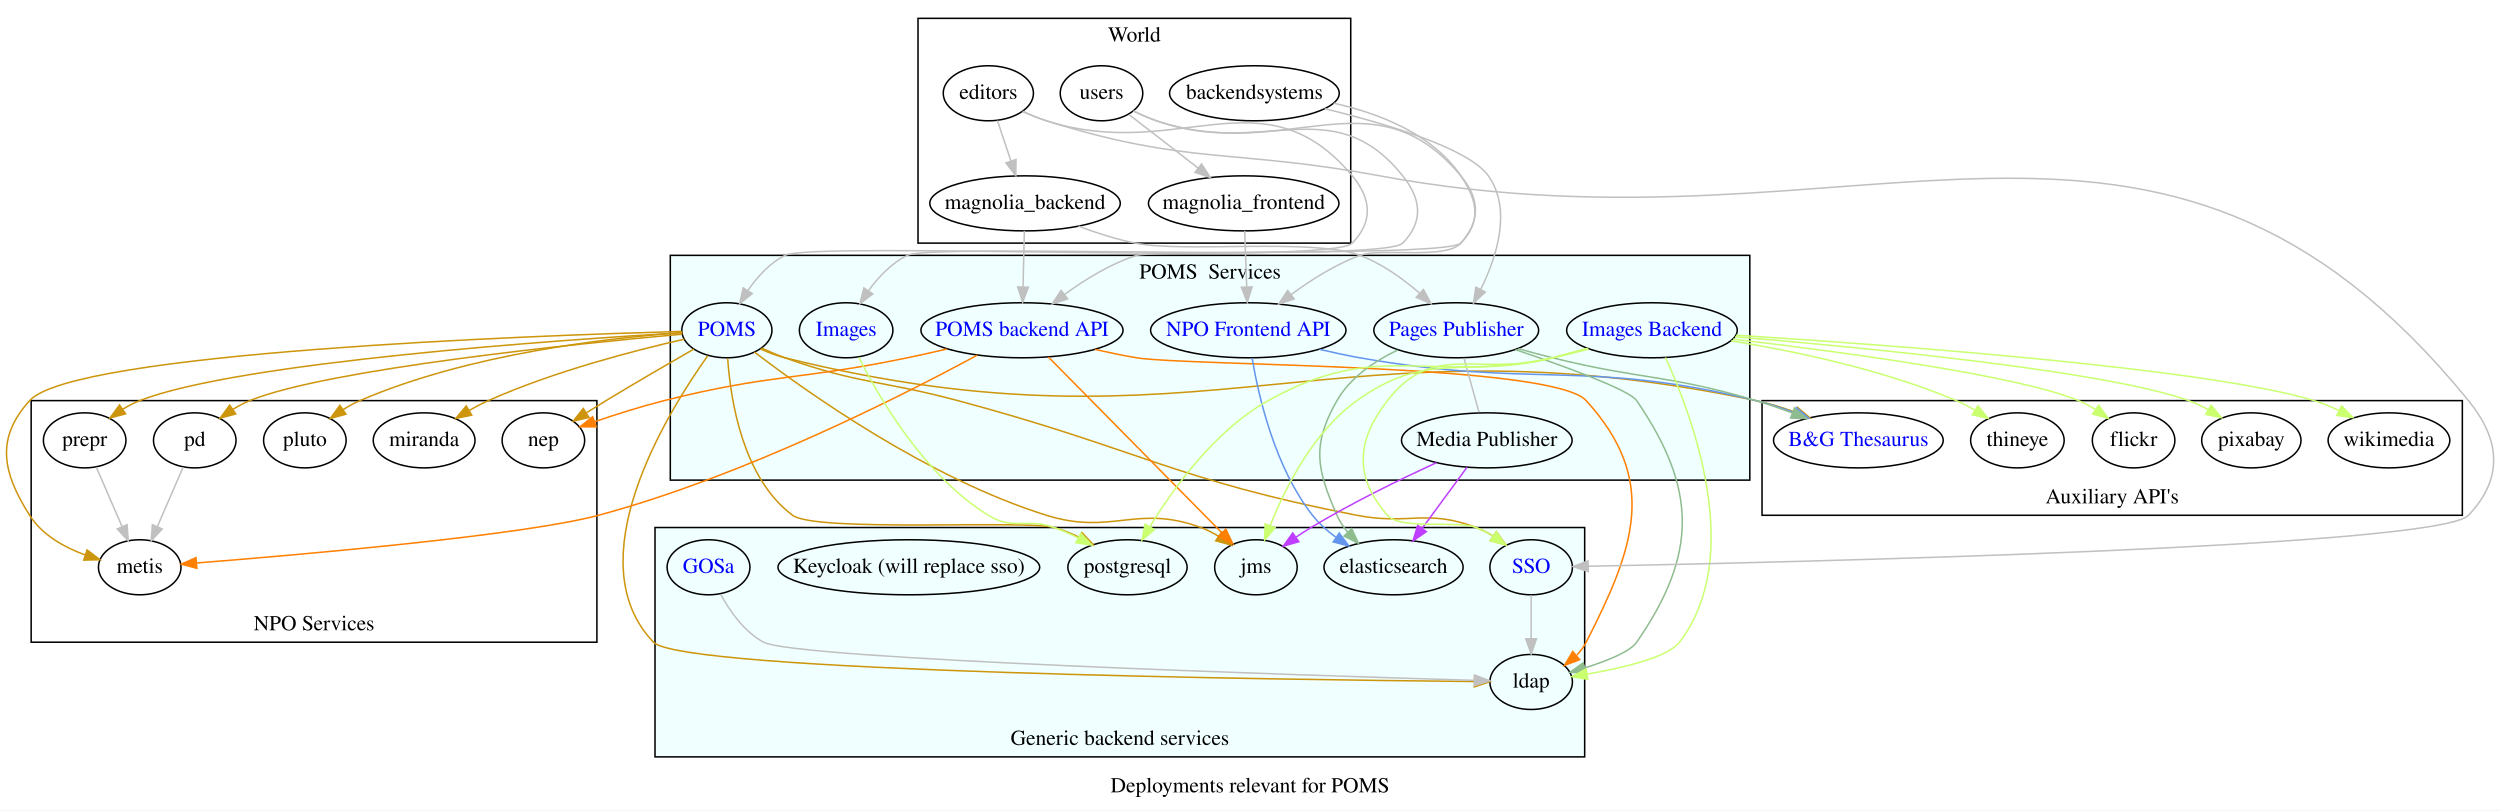
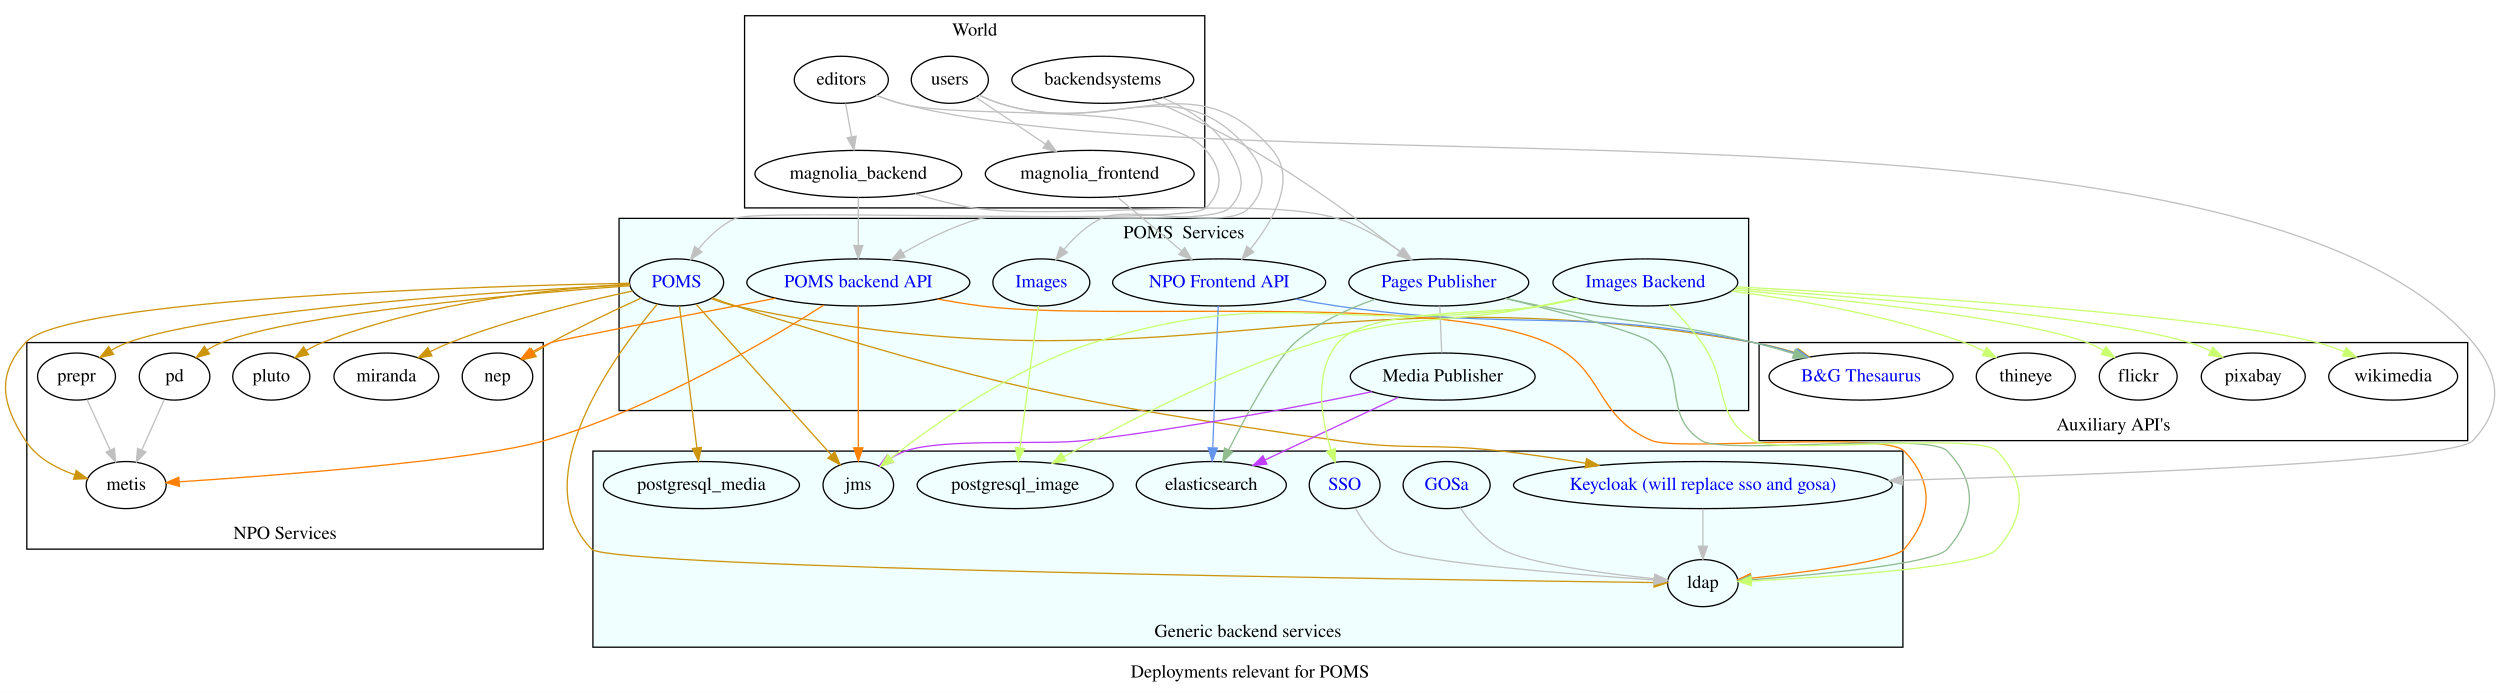
- <svg xmlns="http://www.w3.org/2000/svg" xmlns:xlink="http://www.w3.org/1999/xlink" width="1635pt" height="530pt" viewBox="0.00 0.00 1634.96 530.00">
+ <svg xmlns="http://www.w3.org/2000/svg" xmlns:xlink="http://www.w3.org/1999/xlink" width="1912pt" height="530pt" viewBox="0.00 0.00 1912.23 530.00">
  <g id="graph0" class="graph" transform="scale(1 1) rotate(0) translate(4 526)">
-     <polygon fill="#ffffff" stroke="transparent" points="-4,4 -4,-526 1630.958,-526 1630.958,4 -4,4" />
-     <text text-anchor="middle" x="813.479" y="-7.8" font-family="Times,serif" font-size="14.00" fill="#000000">Deployments relevant for POMS</text>
+     <polygon fill="#ffffff" stroke="transparent" points="-4,4 -4,-526 1908.233,-526 1908.233,4 -4,4" />
+     <text text-anchor="middle" x="952.116" y="-7.8" font-family="Times,serif" font-size="14.00" fill="#000000">Deployments relevant for POMS</text>
    <g id="clust1" class="cluster">
-       <polygon fill="#f0ffff" stroke="#000000" points="424.356,-31 424.356,-181 1032.356,-181 1032.356,-31 424.356,-31" />
-       <text text-anchor="middle" x="728.356" y="-38.8" font-family="Times,serif" font-size="14.00" fill="#000000">Generic backend services</text>
+       <polygon fill="#f0ffff" stroke="#000000" points="449.513,-31 449.513,-181 1451.513,-181 1451.513,-31 449.513,-31" />
+       <text text-anchor="middle" x="950.513" y="-38.8" font-family="Times,serif" font-size="14.00" fill="#000000">Generic backend services</text>
    </g>
    <g id="clust2" class="cluster">
-       <polygon fill="none" stroke="#000000" points="596.356,-367 596.356,-514 879.356,-514 879.356,-367 596.356,-367" />
-       <text text-anchor="middle" x="737.856" y="-498.8" font-family="Times,serif" font-size="14.00" fill="#000000">World</text>
+       <polygon fill="none" stroke="#000000" points="565.513,-367 565.513,-514 917.513,-514 917.513,-367 565.513,-367" />
+       <text text-anchor="middle" x="741.513" y="-498.8" font-family="Times,serif" font-size="14.00" fill="#000000">World</text>
    </g>
    <g id="clust3" class="cluster">
-       <polygon fill="#f0ffff" stroke="#000000" points="434.356,-212 434.356,-359 1140.356,-359 1140.356,-212 434.356,-212" />
-       <text text-anchor="middle" x="787.356" y="-343.8" font-family="Times,serif" font-size="14.00" fill="#000000">POMS  Services</text>
+       <polygon fill="#f0ffff" stroke="#000000" points="469.513,-212 469.513,-359 1333.513,-359 1333.513,-212 469.513,-212" />
+       <text text-anchor="middle" x="901.513" y="-343.8" font-family="Times,serif" font-size="14.00" fill="#000000">POMS  Services</text>
    </g>
    <g id="clust4" class="cluster">
-       <polygon fill="none" stroke="#000000" points="16.356,-106 16.356,-264 386.356,-264 386.356,-106 16.356,-106" />
-       <text text-anchor="middle" x="201.356" y="-113.8" font-family="Times,serif" font-size="14.00" fill="#000000">NPO Services</text>
+       <polygon fill="none" stroke="#000000" points="16.513,-106 16.513,-264 411.513,-264 411.513,-106 16.513,-106" />
+       <text text-anchor="middle" x="214.013" y="-113.8" font-family="Times,serif" font-size="14.00" fill="#000000">NPO Services</text>
    </g>
    <g id="clust5" class="cluster">
-       <polygon fill="none" stroke="#000000" points="1148.356,-189 1148.356,-264 1606.356,-264 1606.356,-189 1148.356,-189" />
-       <text text-anchor="middle" x="1377.356" y="-196.8" font-family="Times,serif" font-size="14.00" fill="#000000">Auxiliary API's</text>
+       <polygon fill="none" stroke="#000000" points="1341.513,-189 1341.513,-264 1883.513,-264 1883.513,-189 1341.513,-189" />
+       <text text-anchor="middle" x="1612.513" y="-196.8" font-family="Times,serif" font-size="14.00" fill="#000000">Auxiliary API's</text>
    </g>
    <g id="node1" class="node">
      <g id="a_node1">
        <a xlink:href="https://poms.omroep.nl/" xlink:title="POMS">
-           <ellipse fill="none" stroke="#000000" cx="471.356" cy="-310" rx="29.497" ry="18" />
-           <text text-anchor="middle" x="471.356" y="-306.3" font-family="Times,serif" font-size="14.00" fill="#0000ff">POMS</text>
+           <ellipse fill="none" stroke="#000000" cx="513.513" cy="-310" rx="35.995" ry="18" />
+           <text text-anchor="middle" x="513.513" y="-306.3" font-family="Times,serif" font-size="14.00" fill="#0000ff">POMS</text>
        </a>
      </g>
    </g>
    <g id="node8" class="node">
      <g id="a_node8">
        <a xlink:href="http://gtaa.beeldengeluid.nl/" xlink:title="B&amp;G Thesaurus">
-           <ellipse fill="none" stroke="#000000" cx="1211.356" cy="-238" rx="55.491" ry="18" />
-           <text text-anchor="middle" x="1211.356" y="-234.3" font-family="Times,serif" font-size="14.00" fill="#0000ff">B&amp;G Thesaurus</text>
+           <ellipse fill="none" stroke="#000000" cx="1419.513" cy="-238" rx="70.388" ry="18" />
+           <text text-anchor="middle" x="1419.513" y="-234.3" font-family="Times,serif" font-size="14.00" fill="#0000ff">B&amp;G Thesaurus</text>
        </a>
      </g>
    </g>
    <g id="edge9" class="edge">
-       <path fill="none" stroke="#cd950c" d="M493.311,-297.799C498.435,-295.465 503.972,-293.336 509.356,-292 783.538,-223.967 867.898,-322.093 1144.356,-264 1152.869,-262.211 1161.715,-259.468 1170.08,-256.424" />
-       <polygon fill="#cd950c" stroke="#cd950c" points="1171.554,-259.607 1179.631,-252.75 1169.041,-253.073 1171.554,-259.607" />
+       <path fill="none" stroke="#cd950c" d="M540.169,-297.594C546.091,-295.334 552.421,-293.287 558.513,-292 897.476,-220.384 996.149,-323.12 1337.513,-264 1348.329,-262.127 1359.694,-259.186 1370.4,-255.945" />
+       <polygon fill="#cd950c" stroke="#cd950c" points="1371.533,-259.258 1380.013,-252.906 1369.423,-252.583 1371.533,-259.258" />
    </g>
    <g id="node10" class="node">
-       <ellipse fill="none" stroke="#000000" cx="733.356" cy="-155" rx="38.993" ry="18" />
-       <text text-anchor="middle" x="733.356" y="-151.3" font-family="Times,serif" font-size="14.00" fill="#000000">postgresql</text>
+       <ellipse fill="none" stroke="#000000" cx="532.513" cy="-155" rx="74.987" ry="18" />
+       <text text-anchor="middle" x="532.513" y="-151.3" font-family="Times,serif" font-size="14.00" fill="#000000">postgresql_media</text>
    </g>
    <g id="edge10" class="edge">
-       <path fill="none" stroke="#cd950c" d="M471.888,-291.572C473.78,-264.129 481.764,-213.168 514.356,-189 529.635,-177.671 667.033,-186.102 685.356,-181 690.834,-179.475 696.381,-177.236 701.664,-174.702" />
-       <polygon fill="#cd950c" stroke="#cd950c" points="703.578,-177.651 710.815,-169.913 700.332,-171.449 703.578,-177.651" />
-     </g>
-     <g id="node12" class="node">
-       <g id="a_node12">
-         <a xlink:href="https://sso.omroep.nl" xlink:title="SSO">
-           <ellipse fill="none" stroke="#000000" cx="997.356" cy="-155" rx="27" ry="18" />
-           <text text-anchor="middle" x="997.356" y="-151.3" font-family="Times,serif" font-size="14.00" fill="#0000ff">SSO</text>
-         </a>
-       </g>
+       <path fill="none" stroke="#cd950c" d="M515.73,-291.916C519.001,-265.226 525.153,-215.04 529.031,-183.405" />
+       <polygon fill="#cd950c" stroke="#cd950c" points="532.509,-183.801 530.251,-173.449 525.561,-182.949 532.509,-183.801" />
+     </g>
+     <g id="node14" class="node">
+       <ellipse fill="none" stroke="#000000" cx="652.513" cy="-155" rx="27" ry="18" />
+       <text text-anchor="middle" x="652.513" y="-151.3" font-family="Times,serif" font-size="14.00" fill="#000000">jms</text>
    </g>
    <g id="edge11" class="edge">
-       <path fill="none" stroke="#cd950c" d="M493.952,-298.394C498.947,-296.085 504.268,-293.815 509.356,-292 558.09,-274.617 572.372,-277.369 622.356,-264 738.952,-232.814 764.857,-211.914 883.356,-189 917.571,-182.384 928.789,-193.402 961.356,-181 965.139,-179.56 968.884,-177.617 972.448,-175.438" />
-       <polygon fill="#cd950c" stroke="#cd950c" points="974.576,-178.222 980.852,-169.687 970.623,-172.445 974.576,-178.222" />
-     </g>
-     <g id="node13" class="node">
-       <ellipse fill="none" stroke="#000000" cx="817.356" cy="-155" rx="27" ry="18" />
-       <text text-anchor="middle" x="817.356" y="-151.3" font-family="Times,serif" font-size="14.00" fill="#000000">jms</text>
+       <path fill="none" stroke="#cd950c" d="M528.388,-293.412C553.31,-265.622 603.547,-209.602 631.872,-178.017" />
+       <polygon fill="#cd950c" stroke="#cd950c" points="634.502,-180.327 638.573,-170.545 629.291,-175.653 634.502,-180.327" />
+     </g>
+     <g id="node15" class="node">
+       <ellipse fill="none" stroke="#000000" cx="1298.513" cy="-80" rx="27" ry="18" />
+       <text text-anchor="middle" x="1298.513" y="-76.3" font-family="Times,serif" font-size="14.00" fill="#000000">ldap</text>
    </g>
    <g id="edge12" class="edge">
-       <path fill="none" stroke="#cd950c" d="M489.331,-295.789C523.952,-269.323 603.298,-212.999 680.356,-189 723.349,-175.61 739.092,-196.536 781.356,-181 785.345,-179.534 789.286,-177.493 793.013,-175.194" />
-       <polygon fill="#cd950c" stroke="#cd950c" points="795.008,-178.07 801.248,-169.508 791.03,-172.31 795.008,-178.07" />
-     </g>
-     <g id="node14" class="node">
-       <ellipse fill="none" stroke="#000000" cx="997.356" cy="-80" rx="27" ry="18" />
-       <text text-anchor="middle" x="997.356" y="-76.3" font-family="Times,serif" font-size="14.00" fill="#000000">ldap</text>
+       <path fill="none" stroke="#cd950c" d="M498.839,-293.51C466.58,-255.279 396.367,-159.766 448.513,-106 462.847,-91.221 1097.892,-82.453 1260.766,-80.445" />
+       <polygon fill="#cd950c" stroke="#cd950c" points="1261.276,-83.939 1271.232,-80.317 1261.19,-76.94 1261.276,-83.939" />
+     </g>
+     <g id="node16" class="node">
+       <g id="a_node16">
+         <a xlink:href="https://ident-test.poms.omroep.nl/auth/" xlink:title="Keycloak (will replace sso and gosa)">
+           <ellipse fill="none" stroke="#000000" cx="1298.513" cy="-155" rx="144.874" ry="18" />
+           <text text-anchor="middle" x="1298.513" y="-151.3" font-family="Times,serif" font-size="14.00" fill="#0000ff">Keycloak (will replace sso and gosa)</text>
+         </a>
+       </g>
    </g>
    <g id="edge13" class="edge">
-       <path fill="none" stroke="#cd950c" d="M458.869,-293.406C431.527,-254.953 372.702,-159 423.356,-106 441.92,-86.577 835.87,-81.431 960.145,-80.288" />
-       <polygon fill="#cd950c" stroke="#cd950c" points="960.34,-83.787 970.308,-80.198 960.278,-76.787 960.34,-83.787" />
-     </g>
-     <g id="node22" class="node">
-       <ellipse fill="none" stroke="#000000" cx="87.356" cy="-155" rx="27" ry="18" />
-       <text text-anchor="middle" x="87.356" y="-151.3" font-family="Times,serif" font-size="14.00" fill="#000000">metis</text>
+       <path fill="none" stroke="#cd950c" d="M540.867,-298.247C546.634,-295.999 552.726,-293.791 558.513,-292 759.067,-229.926 811.682,-218.683 1019.513,-189 1074.623,-181.129 1089.215,-187.42 1144.513,-181 1165.439,-178.571 1187.848,-175.221 1208.913,-171.733" />
+       <polygon fill="#cd950c" stroke="#cd950c" points="1209.527,-175.179 1218.808,-170.069 1208.366,-168.276 1209.527,-175.179" />
+     </g>
+     <g id="node23" class="node">
+       <ellipse fill="none" stroke="#000000" cx="92.513" cy="-155" rx="30.595" ry="18" />
+       <text text-anchor="middle" x="92.513" y="-151.3" font-family="Times,serif" font-size="14.00" fill="#000000">metis</text>
    </g>
    <g id="edge14" class="edge">
-       <path fill="none" stroke="#cd950c" d="M441.885,-309.27C345.476,-306.581 44.007,-295.686 15.356,-264 -7,-239.275 -2.485,-217.156 15.356,-189 23.454,-176.221 37.786,-168.155 51.542,-163.107" />
-       <polygon fill="#cd950c" stroke="#cd950c" points="52.917,-166.341 61.36,-159.94 50.769,-159.679 52.917,-166.341" />
-     </g>
-     <g id="node23" class="node">
-       <ellipse fill="none" stroke="#000000" cx="123.356" cy="-238" rx="27" ry="18" />
-       <text text-anchor="middle" x="123.356" y="-234.3" font-family="Times,serif" font-size="14.00" fill="#000000">pd</text>
+       <path fill="none" stroke="#cd950c" d="M477.57,-309.412C368.454,-307.257 46.557,-298.043 15.513,-264 -6.947,-239.37 -2.684,-216.928 15.513,-189 24.004,-175.968 38.745,-167.896 53.072,-162.911" />
+       <polygon fill="#cd950c" stroke="#cd950c" points="54.298,-166.196 62.841,-159.93 52.255,-159.501 54.298,-166.196" />
+     </g>
+     <g id="node24" class="node">
+       <ellipse fill="none" stroke="#000000" cx="129.513" cy="-238" rx="27" ry="18" />
+       <text text-anchor="middle" x="129.513" y="-234.3" font-family="Times,serif" font-size="14.00" fill="#000000">pd</text>
    </g>
    <g id="edge15" class="edge">
-       <path fill="none" stroke="#cd950c" d="M442.155,-307.479C374.82,-301.381 210.525,-284.79 159.356,-264 155.607,-262.476 151.881,-260.484 148.327,-258.28" />
-       <polygon fill="#cd950c" stroke="#cd950c" points="150.154,-255.289 139.93,-252.509 146.189,-261.058 150.154,-255.289" />
-     </g>
-     <g id="node24" class="node">
-       <ellipse fill="none" stroke="#000000" cx="51.356" cy="-238" rx="27" ry="18" />
-       <text text-anchor="middle" x="51.356" y="-234.3" font-family="Times,serif" font-size="14.00" fill="#000000">prepr</text>
+       <path fill="none" stroke="#cd950c" d="M477.819,-307.506C400.889,-301.773 221.86,-286.405 165.513,-264 161.752,-262.505 158.019,-260.529 154.462,-258.333" />
+       <polygon fill="#cd950c" stroke="#cd950c" points="156.288,-255.342 146.063,-252.569 152.327,-261.113 156.288,-255.342" />
+     </g>
+     <g id="node25" class="node">
+       <ellipse fill="none" stroke="#000000" cx="54.513" cy="-238" rx="29.795" ry="18" />
+       <text text-anchor="middle" x="54.513" y="-234.3" font-family="Times,serif" font-size="14.00" fill="#000000">prepr</text>
    </g>
    <g id="edge16" class="edge">
-       <path fill="none" stroke="#cd950c" d="M442.217,-308.401C364.225,-303.824 152.244,-289.343 87.356,-264 83.586,-262.527 79.848,-260.565 76.288,-258.377" />
-       <polygon fill="#cd950c" stroke="#cd950c" points="78.114,-255.385 67.887,-252.618 74.156,-261.159 78.114,-255.385" />
-     </g>
-     <g id="node25" class="node">
-       <ellipse fill="none" stroke="#000000" cx="273.356" cy="-238" rx="33.295" ry="18" />
-       <text text-anchor="middle" x="273.356" y="-234.3" font-family="Times,serif" font-size="14.00" fill="#000000">miranda</text>
+       <path fill="none" stroke="#cd950c" d="M477.918,-308.274C389.889,-303.66 164.006,-289.616 93.513,-264 89.383,-262.499 85.26,-260.475 81.325,-258.214" />
+       <polygon fill="#cd950c" stroke="#cd950c" points="82.885,-255.059 72.569,-252.647 79.13,-260.966 82.885,-255.059" />
+     </g>
+     <g id="node26" class="node">
+       <ellipse fill="none" stroke="#000000" cx="291.513" cy="-238" rx="40.094" ry="18" />
+       <text text-anchor="middle" x="291.513" y="-234.3" font-family="Times,serif" font-size="14.00" fill="#000000">miranda</text>
    </g>
    <g id="edge17" class="edge">
-       <path fill="none" stroke="#cd950c" d="M443.51,-304.166C411.673,-296.961 358.402,-283.25 315.356,-264 311.192,-262.138 306.946,-259.927 302.831,-257.593" />
-       <polygon fill="#cd950c" stroke="#cd950c" points="304.492,-254.509 294.115,-252.374 300.896,-260.514 304.492,-254.509" />
-     </g>
-     <g id="node26" class="node">
-       <ellipse fill="none" stroke="#000000" cx="195.356" cy="-238" rx="27" ry="18" />
-       <text text-anchor="middle" x="195.356" y="-234.3" font-family="Times,serif" font-size="14.00" fill="#000000">pluto</text>
+       <path fill="none" stroke="#cd950c" d="M479.952,-303.455C444.562,-296.007 387.527,-282.444 340.513,-264 335.358,-261.978 330.047,-259.552 324.909,-257.007" />
+       <polygon fill="#cd950c" stroke="#cd950c" points="326.412,-253.843 315.922,-252.356 323.195,-260.06 326.412,-253.843" />
+     </g>
+     <g id="node27" class="node">
+       <ellipse fill="none" stroke="#000000" cx="203.513" cy="-238" rx="29.497" ry="18" />
+       <text text-anchor="middle" x="203.513" y="-234.3" font-family="Times,serif" font-size="14.00" fill="#000000">pluto</text>
    </g>
    <g id="edge18" class="edge">
-       <path fill="none" stroke="#cd950c" d="M442.09,-308.471C395.656,-305.163 303.029,-294.932 231.356,-264 227.64,-262.396 223.934,-260.357 220.39,-258.128" />
-       <polygon fill="#cd950c" stroke="#cd950c" points="222.22,-255.138 212.002,-252.337 218.243,-260.898 222.22,-255.138" />
-     </g>
-     <g id="node27" class="node">
-       <ellipse fill="none" stroke="#000000" cx="351.356" cy="-238" rx="27" ry="18" />
-       <text text-anchor="middle" x="351.356" y="-234.3" font-family="Times,serif" font-size="14.00" fill="#000000">nep</text>
+       <path fill="none" stroke="#cd950c" d="M477.592,-308.654C424.456,-305.623 322.567,-295.796 242.513,-264 238.316,-262.333 234.105,-260.167 230.085,-257.796" />
+       <polygon fill="#cd950c" stroke="#cd950c" points="231.972,-254.848 221.665,-252.394 228.192,-260.74 231.972,-254.848" />
+     </g>
+     <g id="node28" class="node">
+       <ellipse fill="none" stroke="#000000" cx="376.513" cy="-238" rx="27" ry="18" />
+       <text text-anchor="middle" x="376.513" y="-234.3" font-family="Times,serif" font-size="14.00" fill="#000000">nep</text>
    </g>
    <g id="edge19" class="edge">
-       <path fill="none" stroke="#cd950c" d="M449.767,-297.723C433.814,-288.58 411.614,-275.707 392.356,-264 388.166,-261.452 383.762,-258.72 379.458,-256.017" />
-       <polygon fill="#cd950c" stroke="#cd950c" points="381.188,-252.97 370.866,-250.583 377.446,-258.887 381.188,-252.97" />
+       <path fill="none" stroke="#cd950c" d="M486.599,-298.138C467.114,-289.302 440.306,-276.63 417.513,-264 413.223,-261.623 408.765,-258.983 404.437,-256.323" />
+       <polygon fill="#cd950c" stroke="#cd950c" points="406.16,-253.272 395.832,-250.912 402.434,-259.198 406.16,-253.272" />
    </g>
    <g id="node2" class="node">
      <g id="a_node2">
        <a xlink:href="https://api.poms.omroep.nl/" xlink:title="POMS backend API">
-           <ellipse fill="none" stroke="#000000" cx="664.356" cy="-310" rx="66.089" ry="18" />
-           <text text-anchor="middle" x="664.356" y="-306.3" font-family="Times,serif" font-size="14.00" fill="#0000ff">POMS backend API</text>
+           <ellipse fill="none" stroke="#000000" cx="652.513" cy="-310" rx="85.285" ry="18" />
+           <text text-anchor="middle" x="652.513" y="-306.3" font-family="Times,serif" font-size="14.00" fill="#0000ff">POMS backend API</text>
        </a>
      </g>
    </g>
    <g id="edge20" class="edge">
-       <path fill="none" stroke="#ff7f00" d="M681.61,-292.521C709.42,-264.348 764.144,-208.908 794.938,-177.712" />
-       <polygon fill="#ff7f00" stroke="#ff7f00" points="797.686,-179.91 802.22,-170.334 792.704,-174.992 797.686,-179.91" />
+       <path fill="none" stroke="#ff7f00" d="M652.513,-291.916C652.513,-265.342 652.513,-215.476 652.513,-183.819" />
+       <polygon fill="#ff7f00" stroke="#ff7f00" points="656.013,-183.449 652.513,-173.449 649.013,-183.449 656.013,-183.449" />
    </g>
    <g id="edge21" class="edge">
-       <path fill="none" stroke="#ff7f00" d="M712.163,-297.467C721.152,-295.412 730.507,-293.476 739.356,-292 771.724,-286.602 1011.28,-288.278 1033.356,-264 1080.599,-212.045 1065.325,-168.523 1033.356,-106 1031.777,-102.911 1029.64,-100.105 1027.191,-97.577" />
-       <polygon fill="#ff7f00" stroke="#ff7f00" points="1029.061,-94.576 1019.152,-90.826 1024.559,-99.937 1029.061,-94.576" />
+       <path fill="none" stroke="#ff7f00" d="M713.014,-297.266C724.117,-295.256 735.635,-293.388 746.513,-292 842.161,-279.798 1091.038,-302.335 1179.513,-264 1224.233,-244.624 1214.572,-207.857 1259.513,-189 1279.304,-180.696 1437.654,-196.488 1452.513,-181 1475.59,-156.947 1474.032,-131.457 1452.513,-106 1445.014,-97.129 1378.545,-88.483 1335.417,-83.737" />
+       <polygon fill="#ff7f00" stroke="#ff7f00" points="1335.589,-80.235 1325.271,-82.645 1334.839,-87.195 1335.589,-80.235" />
    </g>
    <g id="edge22" class="edge">
-       <path fill="none" stroke="#ff7f00" d="M635.094,-293.7C585.693,-267.001 481.88,-214.383 387.356,-189 338.603,-175.908 193.385,-163.269 124.46,-157.813" />
-       <polygon fill="#ff7f00" stroke="#ff7f00" points="124.714,-154.323 114.471,-157.031 124.167,-161.301 124.714,-154.323" />
+       <path fill="none" stroke="#ff7f00" d="M626.133,-292.648C583.304,-265.435 495.099,-213.322 412.513,-189 361.177,-173.881 207.466,-162.35 133.355,-157.503" />
+       <polygon fill="#ff7f00" stroke="#ff7f00" points="133.224,-153.988 123.02,-156.837 132.774,-160.973 133.224,-153.988" />
    </g>
    <g id="edge23" class="edge">
-       <path fill="none" stroke="#ff7f00" d="M615.234,-297.755C606.63,-295.741 597.747,-293.744 589.356,-292 519.104,-277.398 499.948,-281.483 430.356,-264 415.256,-260.207 398.861,-254.996 384.941,-250.235" />
-       <polygon fill="#ff7f00" stroke="#ff7f00" points="385.89,-246.86 375.296,-246.875 383.587,-253.47 385.89,-246.86" />
+       <path fill="none" stroke="#ff7f00" d="M589.126,-297.886C520.913,-284.807 421.556,-265.611 417.513,-264 412.646,-262.06 407.726,-259.53 403.065,-256.81" />
+       <polygon fill="#ff7f00" stroke="#ff7f00" points="404.836,-253.79 394.503,-251.451 401.123,-259.724 404.836,-253.79" />
    </g>
    <g id="node3" class="node">
      <g id="a_node3">
        <a xlink:href="https://rs.poms.omroep.nl/" xlink:title="NPO Frontend API">
-           <ellipse fill="none" stroke="#000000" cx="812.356" cy="-310" rx="63.889" ry="18" />
-           <text text-anchor="middle" x="812.356" y="-306.3" font-family="Times,serif" font-size="14.00" fill="#0000ff">NPO Frontend API</text>
+           <ellipse fill="none" stroke="#000000" cx="928.513" cy="-310" rx="81.486" ry="18" />
+           <text text-anchor="middle" x="928.513" y="-306.3" font-family="Times,serif" font-size="14.00" fill="#0000ff">NPO Frontend API</text>
        </a>
      </g>
    </g>
    <g id="edge24" class="edge">
-       <path fill="none" stroke="#6495ed" d="M858.89,-297.539C867.639,-295.478 876.744,-293.52 885.356,-292 999.375,-271.873 1031.864,-291.401 1144.356,-264 1152.634,-261.984 1161.262,-259.193 1169.465,-256.185" />
-       <polygon fill="#6495ed" stroke="#6495ed" points="1170.768,-259.434 1178.853,-252.587 1168.263,-252.898 1170.768,-259.434" />
-     </g>
-     <g id="node11" class="node">
-       <ellipse fill="none" stroke="#000000" cx="907.356" cy="-155" rx="45.492" ry="18" />
-       <text text-anchor="middle" x="907.356" y="-151.3" font-family="Times,serif" font-size="14.00" fill="#000000">elasticsearch</text>
+       <path fill="none" stroke="#6495ed" d="M986.932,-297.348C997.412,-295.355 1008.261,-293.471 1018.513,-292 1159.394,-271.791 1197.951,-291.898 1337.513,-264 1347.945,-261.915 1358.921,-258.977 1369.33,-255.822" />
+       <polygon fill="#6495ed" stroke="#6495ed" points="1370.609,-259.089 1379.099,-252.752 1368.51,-252.411 1370.609,-259.089" />
+     </g>
+     <g id="node12" class="node">
+       <ellipse fill="none" stroke="#000000" cx="922.513" cy="-155" rx="57.391" ry="18" />
+       <text text-anchor="middle" x="922.513" y="-151.3" font-family="Times,serif" font-size="14.00" fill="#000000">elasticsearch</text>
    </g>
    <g id="edge25" class="edge">
-       <path fill="none" stroke="#6495ed" d="M814.856,-291.805C819.125,-266.445 829.862,-220.092 854.356,-189 858.629,-183.577 864.019,-178.76 869.715,-174.58" />
-       <polygon fill="#6495ed" stroke="#6495ed" points="871.818,-177.385 878.186,-168.917 867.927,-171.566 871.818,-177.385" />
+       <path fill="none" stroke="#6495ed" d="M927.813,-291.916C926.784,-265.342 924.854,-215.476 923.629,-183.819" />
+       <polygon fill="#6495ed" stroke="#6495ed" points="927.111,-183.306 923.227,-173.449 920.117,-183.577 927.111,-183.306" />
    </g>
    <g id="node4" class="node">
      <g id="a_node4">
        <a xlink:href="https://publish.pages.omroep.nl/" xlink:title="Pages Publisher">
-           <ellipse fill="none" stroke="#000000" cx="948.356" cy="-310" rx="53.891" ry="18" />
-           <text text-anchor="middle" x="948.356" y="-306.3" font-family="Times,serif" font-size="14.00" fill="#0000ff">Pages Publisher</text>
+           <ellipse fill="none" stroke="#000000" cx="1096.513" cy="-310" rx="68.788" ry="18" />
+           <text text-anchor="middle" x="1096.513" y="-306.3" font-family="Times,serif" font-size="14.00" fill="#0000ff">Pages Publisher</text>
        </a>
      </g>
    </g>
    <g id="node5" class="node">
-       <ellipse fill="none" stroke="#000000" cx="968.356" cy="-238" rx="55.79" ry="18" />
-       <text text-anchor="middle" x="968.356" y="-234.3" font-family="Times,serif" font-size="14.00" fill="#000000">Media Publisher</text>
+       <ellipse fill="none" stroke="#000000" cx="1099.513" cy="-238" rx="70.688" ry="18" />
+       <text text-anchor="middle" x="1099.513" y="-234.3" font-family="Times,serif" font-size="14.00" fill="#000000">Media Publisher</text>
    </g>
    <g id="edge31" class="edge">
-       <path fill="none" stroke="#c0c0c0" d="M953.403,-291.831C956.412,-281 960.221,-267.288 963.242,-256.413" />
+       <path fill="none" stroke="#c0c0c0" d="M1097.27,-291.831C1097.721,-281 1098.293,-267.288 1098.746,-256.413" />
    </g>
    <g id="edge26" class="edge">
-       <path fill="none" stroke="#8fbc8f" d="M988.911,-297.956C996.352,-295.877 1004.069,-293.806 1011.356,-292 1069.99,-277.471 1086.452,-281.206 1144.356,-264 1152.179,-261.675 1160.378,-258.842 1168.25,-255.91" />
-       <polygon fill="#8fbc8f" stroke="#8fbc8f" points="1169.556,-259.158 1177.644,-252.314 1167.053,-252.621 1169.556,-259.158" />
+       <path fill="none" stroke="#8fbc8f" d="M1147.611,-297.772C1156.558,-295.755 1165.793,-293.754 1174.513,-292 1246.576,-277.508 1266.09,-281.371 1337.513,-264 1347.417,-261.591 1357.869,-258.619 1367.872,-255.554" />
+       <polygon fill="#8fbc8f" stroke="#8fbc8f" points="1369.193,-258.808 1377.688,-252.477 1367.099,-252.129 1369.193,-258.808" />
    </g>
    <g id="edge27" class="edge">
-       <path fill="none" stroke="#8fbc8f" d="M909.963,-297.029C894.826,-289.813 879.012,-279.153 870.356,-264 853.823,-235.056 856.953,-219.52 870.356,-189 872.093,-185.046 874.541,-181.35 877.361,-177.96" />
-       <polygon fill="#8fbc8f" stroke="#8fbc8f" points="880.017,-180.248 884.455,-170.628 874.986,-175.381 880.017,-180.248" />
+       <path fill="none" stroke="#8fbc8f" d="M1047.828,-297.187C1027.211,-289.963 1003.974,-279.252 986.513,-264 972.852,-252.067 950.147,-210.093 935.774,-181.852" />
+       <polygon fill="#8fbc8f" stroke="#8fbc8f" points="938.871,-180.219 931.245,-172.864 932.62,-183.37 938.871,-180.219" />
    </g>
    <g id="edge28" class="edge">
-       <path fill="none" stroke="#8fbc8f" d="M987.036,-297.347C1019.577,-286.315 1061.564,-271.012 1066.356,-264 1105.98,-206.025 1106.309,-163.749 1066.356,-106 1062.085,-99.825 1047.24,-93.85 1032.409,-89.188" />
-       <polygon fill="#8fbc8f" stroke="#8fbc8f" points="1033.359,-85.819 1022.776,-86.326 1031.364,-92.529 1033.359,-85.819" />
+       <path fill="none" stroke="#8fbc8f" d="M1147.644,-297.762C1192.066,-286.774 1250.657,-271.286 1259.513,-264 1288.37,-240.259 1266.097,-209.233 1297.513,-189 1315.091,-177.679 1471.047,-196.095 1485.513,-181 1508.577,-156.934 1507.4,-131.141 1485.513,-106 1475.823,-94.87 1387.221,-86.532 1335.53,-82.566" />
+       <polygon fill="#8fbc8f" stroke="#8fbc8f" points="1335.643,-79.065 1325.41,-81.809 1335.121,-86.046 1335.643,-79.065" />
    </g>
    <g id="edge29" class="edge">
-       <path fill="none" stroke="#bf3eff" d="M955.42,-220.398C946.871,-208.765 935.529,-193.333 926.01,-180.381" />
-       <polygon fill="#bf3eff" stroke="#bf3eff" points="928.807,-178.277 920.065,-172.292 923.167,-182.423 928.807,-178.277" />
+       <path fill="none" stroke="#bf3eff" d="M1065.386,-221.997C1036.344,-208.378 994.548,-188.779 963.661,-174.295" />
+       <polygon fill="#bf3eff" stroke="#bf3eff" points="964.991,-171.053 954.451,-169.977 962.019,-177.391 964.991,-171.053" />
    </g>
    <g id="edge30" class="edge">
-       <path fill="none" stroke="#bf3eff" d="M935.372,-223.422C911.957,-212.651 880.068,-197.115 853.356,-181 850.13,-179.054 846.823,-176.903 843.585,-174.696" />
-       <polygon fill="#bf3eff" stroke="#bf3eff" points="845.461,-171.736 835.273,-168.829 841.424,-177.455 845.461,-171.736" />
+       <path fill="none" stroke="#bf3eff" d="M1045.268,-226.388C990.003,-215.018 901.69,-198.114 824.513,-189 794.447,-185.45 717.033,-191.157 688.513,-181 684.509,-179.574 680.561,-177.557 676.829,-175.269" />
+       <polygon fill="#bf3eff" stroke="#bf3eff" points="678.811,-172.384 668.592,-169.59 674.838,-178.148 678.811,-172.384" />
    </g>
    <g id="node6" class="node">
      <g id="a_node6">
        <a xlink:href="https://images.poms.omroep.nl" xlink:title="Images">
-           <ellipse fill="none" stroke="#000000" cx="549.356" cy="-310" rx="30.595" ry="18" />
-           <text text-anchor="middle" x="549.356" y="-306.3" font-family="Times,serif" font-size="14.00" fill="#0000ff">Images</text>
-         </a>
-       </g>
+           <ellipse fill="none" stroke="#000000" cx="792.513" cy="-310" rx="37.093" ry="18" />
+           <text text-anchor="middle" x="792.513" y="-306.3" font-family="Times,serif" font-size="14.00" fill="#0000ff">Images</text>
+         </a>
+       </g>
+     </g>
+     <g id="node11" class="node">
+       <ellipse fill="none" stroke="#000000" cx="772.513" cy="-155" rx="74.987" ry="18" />
+       <text text-anchor="middle" x="772.513" y="-151.3" font-family="Times,serif" font-size="14.00" fill="#000000">postgresql_image</text>
    </g>
    <g id="edge32" class="edge">
-       <path fill="none" stroke="#caff70" d="M557.645,-292.274C571.255,-265.278 601.014,-214.331 642.356,-189 658.932,-178.844 667.031,-187.486 685.356,-181 690.605,-179.142 695.973,-176.768 701.129,-174.212" />
-       <polygon fill="#caff70" stroke="#caff70" points="702.888,-177.241 710.108,-169.487 699.628,-171.046 702.888,-177.241" />
+       <path fill="none" stroke="#caff70" d="M790.18,-291.916C786.736,-265.226 780.26,-215.04 776.178,-183.405" />
+       <polygon fill="#caff70" stroke="#caff70" points="779.645,-182.919 774.894,-173.449 772.702,-183.815 779.645,-182.919" />
    </g>
    <g id="node7" class="node">
      <g id="a_node7">
        <a xlink:href="https://poms.omroep.nl/images/" xlink:title="Images Backend">
-           <ellipse fill="none" stroke="#000000" cx="1076.356" cy="-310" rx="55.79" ry="18" />
-           <text text-anchor="middle" x="1076.356" y="-306.3" font-family="Times,serif" font-size="14.00" fill="#0000ff">Images Backend</text>
+           <ellipse fill="none" stroke="#000000" cx="1254.513" cy="-310" rx="70.688" ry="18" />
+           <text text-anchor="middle" x="1254.513" y="-306.3" font-family="Times,serif" font-size="14.00" fill="#0000ff">Images Backend</text>
        </a>
      </g>
    </g>
    <g id="node9" class="node">
-       <ellipse fill="none" stroke="#000000" cx="1315.356" cy="-238" rx="30.595" ry="18" />
-       <text text-anchor="middle" x="1315.356" y="-234.3" font-family="Times,serif" font-size="14.00" fill="#000000">thineye</text>
+       <ellipse fill="none" stroke="#000000" cx="1545.513" cy="-238" rx="37.894" ry="18" />
+       <text text-anchor="middle" x="1545.513" y="-234.3" font-family="Times,serif" font-size="14.00" fill="#000000">thineye</text>
    </g>
    <g id="edge33" class="edge">
-       <path fill="none" stroke="#caff70" d="M1128.193,-303.101C1169.285,-296.443 1227.545,-284.314 1275.356,-264 1279.387,-262.287 1283.459,-260.173 1287.383,-257.896" />
-       <polygon fill="#caff70" stroke="#caff70" points="1289.556,-260.666 1296.184,-252.4 1285.848,-254.729 1289.556,-260.666" />
+       <path fill="none" stroke="#caff70" d="M1320.484,-303.339C1370.453,-296.924 1440.215,-285.004 1498.513,-264 1503.538,-262.189 1508.668,-259.887 1513.603,-257.404" />
+       <polygon fill="#caff70" stroke="#caff70" points="1515.616,-260.297 1522.777,-252.488 1512.31,-254.127 1515.616,-260.297" />
    </g>
    <g id="edge34" class="edge">
-       <path fill="none" stroke="#caff70" d="M1034.93,-297.725C1027.139,-295.645 1019.03,-293.634 1011.356,-292 929.591,-274.591 898.333,-304.781 825.356,-264 790.894,-244.742 763.676,-207.198 748.044,-181.612" />
-       <polygon fill="#caff70" stroke="#caff70" points="750.923,-179.605 742.817,-172.783 744.899,-183.171 750.923,-179.605" />
+       <path fill="none" stroke="#caff70" d="M1202.107,-297.736C1192.93,-295.724 1183.458,-293.733 1174.513,-292 1098.476,-277.271 1076.459,-287.034 1002.513,-264 931.42,-241.855 854.262,-201.634 809.829,-176.73" />
+       <polygon fill="#caff70" stroke="#caff70" points="811.286,-173.534 800.858,-171.661 807.842,-179.628 811.286,-173.534" />
+     </g>
+     <g id="node13" class="node">
+       <g id="a_node13">
+         <a xlink:href="https://sso.omroep.nl" xlink:title="SSO">
+           <ellipse fill="none" stroke="#000000" cx="1024.513" cy="-155" rx="27.097" ry="18" />
+           <text text-anchor="middle" x="1024.513" y="-151.3" font-family="Times,serif" font-size="14.00" fill="#0000ff">SSO</text>
+         </a>
+       </g>
    </g>
    <g id="edge35" class="edge">
-       <path fill="none" stroke="#caff70" d="M1034.077,-298.183C1026.517,-296.101 1018.708,-293.971 1011.356,-292 963.461,-279.161 933.702,-303.217 903.356,-264 882.957,-237.637 881.456,-214.129 903.356,-189 911.905,-179.191 949.28,-185.841 961.356,-181 965.113,-179.494 968.843,-177.512 972.399,-175.313" />
-       <polygon fill="#caff70" stroke="#caff70" points="974.535,-178.092 980.797,-169.546 970.573,-172.322 974.535,-178.092" />
+       <path fill="none" stroke="#caff70" d="M1202.082,-297.867C1192.907,-295.84 1183.443,-293.81 1174.513,-292 1140.209,-285.046 1041.956,-290.86 1019.513,-264 1000.702,-241.486 1006.481,-206.319 1013.983,-182.048" />
+       <polygon fill="#caff70" stroke="#caff70" points="1017.363,-182.977 1017.236,-172.383 1010.729,-180.744 1017.363,-182.977" />
    </g>
    <g id="edge36" class="edge">
-       <path fill="none" stroke="#caff70" d="M1034.486,-298.042C1026.812,-295.954 1018.858,-293.858 1011.356,-292 954.83,-278.002 930.723,-297.876 883.356,-264 855.081,-243.777 836.65,-207.311 826.632,-182.163" />
-       <polygon fill="#caff70" stroke="#caff70" points="829.903,-180.919 823.084,-172.811 823.359,-183.402 829.903,-180.919" />
+       <path fill="none" stroke="#caff70" d="M1203.502,-297.407C1193.915,-295.358 1183.942,-293.44 1174.513,-292 1023.751,-268.983 978.107,-309.402 832.513,-264 772.003,-245.131 710.836,-201.774 677.695,-175.787" />
+       <polygon fill="#caff70" stroke="#caff70" points="679.506,-172.755 669.502,-169.266 675.147,-178.232 679.506,-172.755" />
    </g>
    <g id="edge37" class="edge">
-       <path fill="none" stroke="#caff70" d="M1085.175,-292.223C1102.833,-253.804 1137.317,-161.993 1094.356,-106 1086.881,-96.257 1058.259,-89.364 1034.028,-85.134" />
-       <polygon fill="#caff70" stroke="#caff70" points="1034.422,-81.652 1023.986,-83.484 1033.287,-88.559 1034.422,-81.652" />
-     </g>
-     <g id="node28" class="node">
-       <ellipse fill="none" stroke="#000000" cx="1558.356" cy="-238" rx="39.794" ry="18" />
-       <text text-anchor="middle" x="1558.356" y="-234.3" font-family="Times,serif" font-size="14.00" fill="#000000">wikimedia</text>
+       <path fill="none" stroke="#caff70" d="M1272.835,-292.598C1280.944,-284.368 1290.264,-274.137 1297.513,-264 1319.489,-233.272 1305.544,-209.128 1337.513,-189 1355.018,-177.978 1509.204,-195.938 1523.513,-181 1546.571,-156.929 1545.689,-130.886 1523.513,-106 1511.266,-92.256 1396.549,-84.708 1335.823,-81.644" />
+       <polygon fill="#caff70" stroke="#caff70" points="1335.661,-78.132 1325.502,-81.141 1335.32,-85.124 1335.661,-78.132" />
+     </g>
+     <g id="node29" class="node">
+       <ellipse fill="none" stroke="#000000" cx="1826.513" cy="-238" rx="49.291" ry="18" />
+       <text text-anchor="middle" x="1826.513" y="-234.3" font-family="Times,serif" font-size="14.00" fill="#000000">wikimedia</text>
    </g>
    <g id="edge38" class="edge">
-       <path fill="none" stroke="#caff70" d="M1131.392,-306.768C1231.638,-300.449 1440.048,-285.2 1509.356,-264 1514.767,-262.345 1520.274,-260.08 1525.55,-257.573" />
-       <polygon fill="#caff70" stroke="#caff70" points="1527.417,-260.549 1534.724,-252.877 1524.227,-254.318 1527.417,-260.549" />
-     </g>
-     <g id="node29" class="node">
-       <ellipse fill="none" stroke="#000000" cx="1468.356" cy="-238" rx="32.494" ry="18" />
-       <text text-anchor="middle" x="1468.356" y="-234.3" font-family="Times,serif" font-size="14.00" fill="#000000">pixabay</text>
+       <path fill="none" stroke="#caff70" d="M1324.394,-306.616C1444.834,-300.305 1686.485,-285.412 1768.513,-264 1775.256,-262.24 1782.202,-259.766 1788.841,-257.037" />
+       <polygon fill="#caff70" stroke="#caff70" points="1790.525,-260.121 1798.287,-252.911 1787.723,-253.706 1790.525,-260.121" />
+     </g>
+     <g id="node30" class="node">
+       <ellipse fill="none" stroke="#000000" cx="1719.513" cy="-238" rx="39.794" ry="18" />
+       <text text-anchor="middle" x="1719.513" y="-234.3" font-family="Times,serif" font-size="14.00" fill="#000000">pixabay</text>
    </g>
    <g id="edge39" class="edge">
-       <path fill="none" stroke="#caff70" d="M1130.729,-305.761C1215.268,-298.685 1374.054,-283.32 1427.356,-264 1431.663,-262.439 1435.988,-260.369 1440.131,-258.077" />
-       <polygon fill="#caff70" stroke="#caff70" points="1442.085,-260.986 1448.829,-252.814 1438.461,-254.996 1442.085,-260.986" />
-     </g>
-     <g id="node30" class="node">
-       <ellipse fill="none" stroke="#000000" cx="1391.356" cy="-238" rx="27" ry="18" />
-       <text text-anchor="middle" x="1391.356" y="-234.3" font-family="Times,serif" font-size="14.00" fill="#000000">flickr</text>
+       <path fill="none" stroke="#caff70" d="M1323.273,-305.544C1424.226,-298.468 1607.41,-283.45 1670.513,-264 1675.92,-262.334 1681.426,-260.063 1686.7,-257.552" />
+       <polygon fill="#caff70" stroke="#caff70" points="1688.568,-260.528 1695.874,-252.855 1685.378,-254.298 1688.568,-260.528" />
+     </g>
+     <g id="node31" class="node">
+       <ellipse fill="none" stroke="#000000" cx="1631.513" cy="-238" rx="29.795" ry="18" />
+       <text text-anchor="middle" x="1631.513" y="-234.3" font-family="Times,serif" font-size="14.00" fill="#000000">flickr</text>
    </g>
    <g id="edge40" class="edge">
-       <path fill="none" stroke="#caff70" d="M1129.381,-304.195C1198.558,-296.118 1315.473,-280.602 1355.356,-264 1359.093,-262.445 1362.811,-260.434 1366.361,-258.219" />
-       <polygon fill="#caff70" stroke="#caff70" points="1368.503,-260.994 1374.754,-252.44 1364.533,-255.229 1368.503,-260.994" />
+       <path fill="none" stroke="#caff70" d="M1322.226,-304.41C1406.291,-296.844 1544.461,-282.176 1592.513,-264 1596.737,-262.402 1600.963,-260.275 1604.991,-257.923" />
+       <polygon fill="#caff70" stroke="#caff70" points="1606.877,-260.871 1613.416,-252.535 1603.105,-254.975 1606.877,-260.871" />
    </g>
    <g id="edge44" class="edge">
-       <path fill="none" stroke="#c0c0c0" d="M997.356,-136.845C997.356,-128.34 997.356,-118.008 997.356,-108.496" />
-       <polygon fill="#c0c0c0" stroke="#c0c0c0" points="1000.856,-108.248 997.356,-98.248 993.856,-108.248 1000.856,-108.248" />
-     </g>
-     <g id="node15" class="node">
-       <ellipse fill="none" stroke="#000000" cx="590.356" cy="-155" rx="85.585" ry="18" />
-       <text text-anchor="middle" x="590.356" y="-151.3" font-family="Times,serif" font-size="14.00" fill="#000000">Keycloak (will replace sso)</text>
-     </g>
-     <g id="node16" class="node">
-       <g id="a_node16">
+       <path fill="none" stroke="#c0c0c0" d="M1032.629,-137.521C1038.693,-126.552 1048.076,-113.171 1060.513,-106 1077.491,-96.212 1198.616,-86.735 1261.228,-82.423" />
+       <polygon fill="#c0c0c0" stroke="#c0c0c0" points="1261.736,-85.897 1271.476,-81.727 1261.262,-78.913 1261.736,-85.897" />
+     </g>
+     <g id="edge48" class="edge">
+       <path fill="none" stroke="#c0c0c0" d="M1298.513,-136.845C1298.513,-128.34 1298.513,-118.008 1298.513,-108.496" />
+       <polygon fill="#c0c0c0" stroke="#c0c0c0" points="1302.013,-108.248 1298.513,-98.248 1295.013,-108.248 1302.013,-108.248" />
+     </g>
+     <g id="node17" class="node">
+       <g id="a_node17">
        <a xlink:href="https://admin.sso.omroep.nl/" xlink:title="GOSa">
-           <ellipse fill="none" stroke="#000000" cx="459.356" cy="-155" rx="27.097" ry="18" />
-           <text text-anchor="middle" x="459.356" y="-151.3" font-family="Times,serif" font-size="14.00" fill="#0000ff">GOSa</text>
+           <ellipse fill="none" stroke="#000000" cx="1102.513" cy="-155" rx="33.295" ry="18" />
+           <text text-anchor="middle" x="1102.513" y="-151.3" font-family="Times,serif" font-size="14.00" fill="#0000ff">GOSa</text>
        </a>
      </g>
    </g>
    <g id="edge47" class="edge">
-       <path fill="none" stroke="#c0c0c0" d="M467.341,-137.285C473.349,-126.216 482.72,-112.813 495.356,-106 515.728,-95.017 847.109,-84.381 960.019,-81.06" />
-       <polygon fill="#c0c0c0" stroke="#c0c0c0" points="960.352,-84.552 970.246,-80.762 960.148,-77.555 960.352,-84.552" />
-     </g>
-     <g id="node17" class="node">
-       <ellipse fill="none" stroke="#000000" cx="809.356" cy="-393" rx="62.289" ry="18" />
-       <text text-anchor="middle" x="809.356" y="-389.3" font-family="Times,serif" font-size="14.00" fill="#000000">magnolia_frontend</text>
+       <path fill="none" stroke="#c0c0c0" d="M1112.804,-137.739C1120.225,-126.862 1131.249,-113.501 1144.513,-106 1164.012,-94.972 1222.496,-87.349 1261.517,-83.329" />
+       <polygon fill="#c0c0c0" stroke="#c0c0c0" points="1261.866,-86.811 1271.47,-82.338 1261.172,-79.846 1261.866,-86.811" />
+     </g>
+     <g id="node18" class="node">
+       <ellipse fill="none" stroke="#000000" cx="829.513" cy="-393" rx="79.886" ry="18" />
+       <text text-anchor="middle" x="829.513" y="-389.3" font-family="Times,serif" font-size="14.00" fill="#000000">magnolia_frontend</text>
    </g>
    <g id="edge43" class="edge">
-       <path fill="none" stroke="#c0c0c0" d="M810.007,-374.99C810.394,-364.296 810.893,-350.499 811.331,-338.371" />
-       <polygon fill="#c0c0c0" stroke="#c0c0c0" points="814.833,-338.381 811.696,-328.261 807.837,-338.128 814.833,-338.381" />
-     </g>
-     <g id="node18" class="node">
-       <ellipse fill="none" stroke="#000000" cx="666.356" cy="-393" rx="62.289" ry="18" />
-       <text text-anchor="middle" x="666.356" y="-389.3" font-family="Times,serif" font-size="14.00" fill="#000000">magnolia_backend</text>
+       <path fill="none" stroke="#c0c0c0" d="M850.508,-375.398C864.815,-363.403 883.941,-347.368 899.674,-334.178" />
+       <polygon fill="#c0c0c0" stroke="#c0c0c0" points="902.133,-336.684 907.548,-327.577 897.636,-331.319 902.133,-336.684" />
+     </g>
+     <g id="node19" class="node">
+       <ellipse fill="none" stroke="#000000" cx="652.513" cy="-393" rx="79.087" ry="18" />
+       <text text-anchor="middle" x="652.513" y="-389.3" font-family="Times,serif" font-size="14.00" fill="#000000">magnolia_backend</text>
    </g>
    <g id="edge41" class="edge">
-       <path fill="none" stroke="#c0c0c0" d="M665.922,-374.99C665.665,-364.296 665.332,-350.499 665.04,-338.371" />
-       <polygon fill="#c0c0c0" stroke="#c0c0c0" points="668.536,-338.174 664.796,-328.261 661.538,-338.343 668.536,-338.174" />
+       <path fill="none" stroke="#c0c0c0" d="M652.513,-374.99C652.513,-364.296 652.513,-350.499 652.513,-338.371" />
+       <polygon fill="#c0c0c0" stroke="#c0c0c0" points="656.013,-338.261 652.513,-328.261 649.013,-338.261 656.013,-338.261" />
    </g>
    <g id="edge42" class="edge">
-       <path fill="none" stroke="#c0c0c0" d="M701.289,-378.067C712.879,-373.743 725.984,-369.514 738.356,-367 770.416,-360.486 854.712,-370.454 885.356,-359 899.769,-353.613 913.533,-343.679 924.498,-334.157" />
-       <polygon fill="#c0c0c0" stroke="#c0c0c0" points="926.918,-336.687 931.957,-327.367 922.206,-331.511 926.918,-336.687" />
-     </g>
-     <g id="node19" class="node">
-       <ellipse fill="none" stroke="#000000" cx="716.356" cy="-465" rx="27" ry="18" />
-       <text text-anchor="middle" x="716.356" y="-461.3" font-family="Times,serif" font-size="14.00" fill="#000000">users</text>
+       <path fill="none" stroke="#c0c0c0" d="M695.866,-377.773C709.932,-373.488 725.725,-369.357 740.513,-367 801.546,-357.274 959.376,-376.959 1018.513,-359 1036.127,-353.651 1053.671,-343.205 1067.647,-333.328" />
+       <polygon fill="#c0c0c0" stroke="#c0c0c0" points="1069.866,-336.041 1075.856,-327.302 1065.724,-330.398 1069.866,-336.041" />
+     </g>
+     <g id="node20" class="node">
+       <ellipse fill="none" stroke="#000000" cx="722.513" cy="-465" rx="29.497" ry="18" />
+       <text text-anchor="middle" x="722.513" y="-461.3" font-family="Times,serif" font-size="14.00" fill="#000000">users</text>
    </g>
    <g id="edge4" class="edge">
-       <path fill="none" stroke="#c0c0c0" d="M737.248,-453.305C742.098,-450.945 747.317,-448.677 752.356,-447 837.637,-418.615 893.735,-479.98 951.356,-411 963.893,-395.992 964.326,-381.636 951.356,-367 941.558,-355.942 899.205,-364.148 885.356,-359 869.277,-353.023 853.247,-342.851 840.322,-333.318" />
-       <polygon fill="#c0c0c0" stroke="#c0c0c0" points="842.379,-330.485 832.307,-327.197 838.13,-336.048 842.379,-330.485" />
+       <path fill="none" stroke="#c0c0c0" d="M745.014,-453.114C750.015,-450.821 755.363,-448.63 760.513,-447 850.378,-418.563 908.783,-483.085 969.513,-411 988.001,-389.055 970.205,-357.673 952.62,-335.732" />
+       <polygon fill="#c0c0c0" stroke="#c0c0c0" points="955.084,-333.224 945.967,-327.825 949.727,-337.73 955.084,-333.224" />
    </g>
    <g id="edge5" class="edge">
-       <path fill="none" stroke="#c0c0c0" d="M737.301,-453.457C742.147,-451.09 747.353,-448.78 752.356,-447 821.437,-422.422 867.514,-468.225 913.356,-411 925.583,-395.738 927.013,-380.998 913.356,-367 900.783,-354.112 605.527,-366.92 589.356,-359 579.043,-353.949 570.48,-344.847 563.96,-335.848" />
-       <polygon fill="#c0c0c0" stroke="#c0c0c0" points="566.789,-333.782 558.343,-327.386 560.957,-337.653 566.789,-333.782" />
+       <path fill="none" stroke="#c0c0c0" d="M745.034,-453.175C750.033,-450.879 755.376,-448.67 760.513,-447 842.664,-420.292 896.377,-477.499 951.513,-411 963.995,-395.946 964.844,-381.308 951.513,-367 934.352,-348.582 861.248,-369.81 838.513,-359 827.379,-353.706 817.6,-344.436 809.954,-335.373" />
+       <polygon fill="#c0c0c0" stroke="#c0c0c0" points="812.485,-332.928 803.554,-327.228 806.981,-337.253 812.485,-332.928" />
    </g>
    <g id="edge6" class="edge">
-       <path fill="none" stroke="#c0c0c0" d="M734.288,-451.118C747.114,-441.188 764.675,-427.592 779.587,-416.047" />
-       <polygon fill="#c0c0c0" stroke="#c0c0c0" points="781.787,-418.77 787.552,-409.881 777.502,-413.235 781.787,-418.77" />
-     </g>
-     <g id="node20" class="node">
-       <ellipse fill="none" stroke="#000000" cx="816.356" cy="-465" rx="55.491" ry="18" />
-       <text text-anchor="middle" x="816.356" y="-461.3" font-family="Times,serif" font-size="14.00" fill="#000000">backendsystems</text>
+       <path fill="none" stroke="#c0c0c0" d="M742.388,-451.626C757.346,-441.561 778.202,-427.527 795.758,-415.714" />
+       <polygon fill="#c0c0c0" stroke="#c0c0c0" points="797.728,-418.607 804.071,-410.12 793.82,-412.799 797.728,-418.607" />
+     </g>
+     <g id="node21" class="node">
+       <ellipse fill="none" stroke="#000000" cx="839.513" cy="-465" rx="69.588" ry="18" />
+       <text text-anchor="middle" x="839.513" y="-461.3" font-family="Times,serif" font-size="14.00" fill="#000000">backendsystems</text>
    </g>
    <g id="edge7" class="edge">
-       <path fill="none" stroke="#c0c0c0" d="M868.224,-458.535C897.901,-451.881 932.817,-438.383 951.356,-411 962.32,-394.807 964.921,-381.086 951.356,-367 943.181,-358.51 750.587,-362.575 739.356,-359 722.457,-353.62 705.733,-343.312 692.381,-333.533" />
-       <polygon fill="#c0c0c0" stroke="#c0c0c0" points="694.2,-330.518 684.125,-327.24 689.957,-336.086 694.2,-330.518" />
+       <path fill="none" stroke="#c0c0c0" d="M885.154,-451.291C904.566,-442.946 925.281,-430.108 936.513,-411 946.423,-394.141 950.047,-381.116 936.513,-367 921.89,-351.748 766.926,-364.459 746.513,-359 725.469,-353.372 703.789,-342.473 686.56,-332.381" />
+       <polygon fill="#c0c0c0" stroke="#c0c0c0" points="688.355,-329.375 677.984,-327.208 684.74,-335.37 688.355,-329.375" />
    </g>
    <g id="edge8" class="edge">
-       <path fill="none" stroke="#c0c0c0" d="M862.346,-454.928C902.628,-445.065 956.666,-428.936 969.356,-411 984.765,-389.222 975.132,-358.592 964.383,-336.786" />
-       <polygon fill="#c0c0c0" stroke="#c0c0c0" points="967.374,-334.955 959.615,-327.741 961.182,-338.22 967.374,-334.955" />
-     </g>
-     <g id="node21" class="node">
-       <ellipse fill="none" stroke="#000000" cx="642.356" cy="-465" rx="29.497" ry="18" />
-       <text text-anchor="middle" x="642.356" y="-461.3" font-family="Times,serif" font-size="14.00" fill="#000000">editors</text>
+       <path fill="none" stroke="#c0c0c0" d="M876.362,-449.714C899.357,-439.687 929.277,-425.74 954.513,-411 994.996,-387.355 1038.502,-355.326 1066.536,-333.728" />
+       <polygon fill="#c0c0c0" stroke="#c0c0c0" points="1068.962,-336.275 1074.719,-327.381 1064.672,-330.744 1068.962,-336.275" />
+     </g>
+     <g id="node22" class="node">
+       <ellipse fill="none" stroke="#000000" cx="639.513" cy="-465" rx="35.995" ry="18" />
+       <text text-anchor="middle" x="639.513" y="-461.3" font-family="Times,serif" font-size="14.00" fill="#000000">editors</text>
    </g>
    <g id="edge1" class="edge">
-       <path fill="none" stroke="#c0c0c0" d="M664.867,-453.143C669.867,-450.849 675.212,-448.649 680.356,-447 766.362,-419.428 822.425,-480.29 880.356,-411 892.9,-395.997 894.034,-380.976 880.356,-367 865.937,-352.266 527.771,-368.27 509.356,-359 499.404,-353.99 491.288,-345.022 485.15,-336.115" />
-       <polygon fill="#c0c0c0" stroke="#c0c0c0" points="487.951,-333.994 479.676,-327.377 482.019,-337.71 487.951,-333.994" />
+       <path fill="none" stroke="#c0c0c0" d="M666.779,-452.944C672.552,-450.718 678.669,-448.596 684.513,-447 735.266,-433.14 884.256,-450.93 918.513,-411 931.246,-396.158 932.186,-380.981 918.513,-367 904.525,-352.698 576.738,-367.25 558.513,-359 547.396,-353.967 537.79,-344.743 530.341,-335.643" />
+       <polygon fill="#c0c0c0" stroke="#c0c0c0" points="532.957,-333.299 524.126,-327.445 527.379,-337.528 532.957,-333.299" />
    </g>
    <g id="edge2" class="edge">
-       <path fill="none" stroke="#c0c0c0" d="M664.849,-453.087C669.85,-450.796 675.201,-448.612 680.356,-447 774.083,-417.697 801.806,-428.932 898.356,-411 1216.042,-351.999 1406.279,-514.515 1610.356,-264 1631.409,-238.156 1633.265,-213.214 1610.356,-189 1590.518,-168.031 1165.188,-158.202 1034.931,-155.676" />
-       <polygon fill="#c0c0c0" stroke="#c0c0c0" points="1034.726,-152.172 1024.661,-155.481 1034.592,-159.171 1034.726,-152.172" />
+       <path fill="none" stroke="#c0c0c0" d="M666.276,-453.045C672.191,-450.756 678.491,-448.584 684.513,-447 946.025,-378.207 1713.336,-470.841 1887.513,-264 1908.984,-238.503 1910.394,-213.24 1887.513,-189 1872.659,-173.264 1620.703,-163.487 1451.183,-158.659" />
+       <polygon fill="#c0c0c0" stroke="#c0c0c0" points="1451.248,-155.159 1441.153,-158.376 1451.05,-162.157 1451.248,-155.159" />
    </g>
    <g id="edge3" class="edge">
-       <path fill="none" stroke="#c0c0c0" d="M648.289,-447.202C650.952,-439.215 654.155,-429.604 657.12,-420.709" />
-       <polygon fill="#c0c0c0" stroke="#c0c0c0" points="660.483,-421.687 660.325,-411.093 653.843,-419.473 660.483,-421.687" />
+       <path fill="none" stroke="#c0c0c0" d="M642.793,-446.831C644.184,-439.131 645.837,-429.974 647.382,-421.417" />
+       <polygon fill="#c0c0c0" stroke="#c0c0c0" points="650.856,-421.876 649.188,-411.413 643.967,-420.632 650.856,-421.876" />
    </g>
    <g id="edge46" class="edge">
-       <path fill="none" stroke="#c0c0c0" d="M115.722,-220.398C110.82,-209.098 104.364,-194.212 98.849,-181.497" />
-       <polygon fill="#c0c0c0" stroke="#c0c0c0" points="102.047,-180.074 94.857,-172.292 95.625,-182.859 102.047,-180.074" />
+       <path fill="none" stroke="#c0c0c0" d="M121.666,-220.398C116.663,-209.173 110.082,-194.411 104.439,-181.753" />
+       <polygon fill="#c0c0c0" stroke="#c0c0c0" points="107.617,-180.285 100.349,-172.577 101.223,-183.136 107.617,-180.285" />
    </g>
    <g id="edge45" class="edge">
-       <path fill="none" stroke="#c0c0c0" d="M58.991,-220.398C63.892,-209.098 70.349,-194.212 75.864,-181.497" />
-       <polygon fill="#c0c0c0" stroke="#c0c0c0" points="79.088,-182.859 79.856,-172.292 72.666,-180.074 79.088,-182.859" />
+       <path fill="none" stroke="#c0c0c0" d="M62.572,-220.398C67.711,-209.173 74.469,-194.411 80.265,-181.753" />
+       <polygon fill="#c0c0c0" stroke="#c0c0c0" points="83.485,-183.126 84.466,-172.577 77.121,-180.212 83.485,-183.126" />
    </g>
  </g>
</svg>
